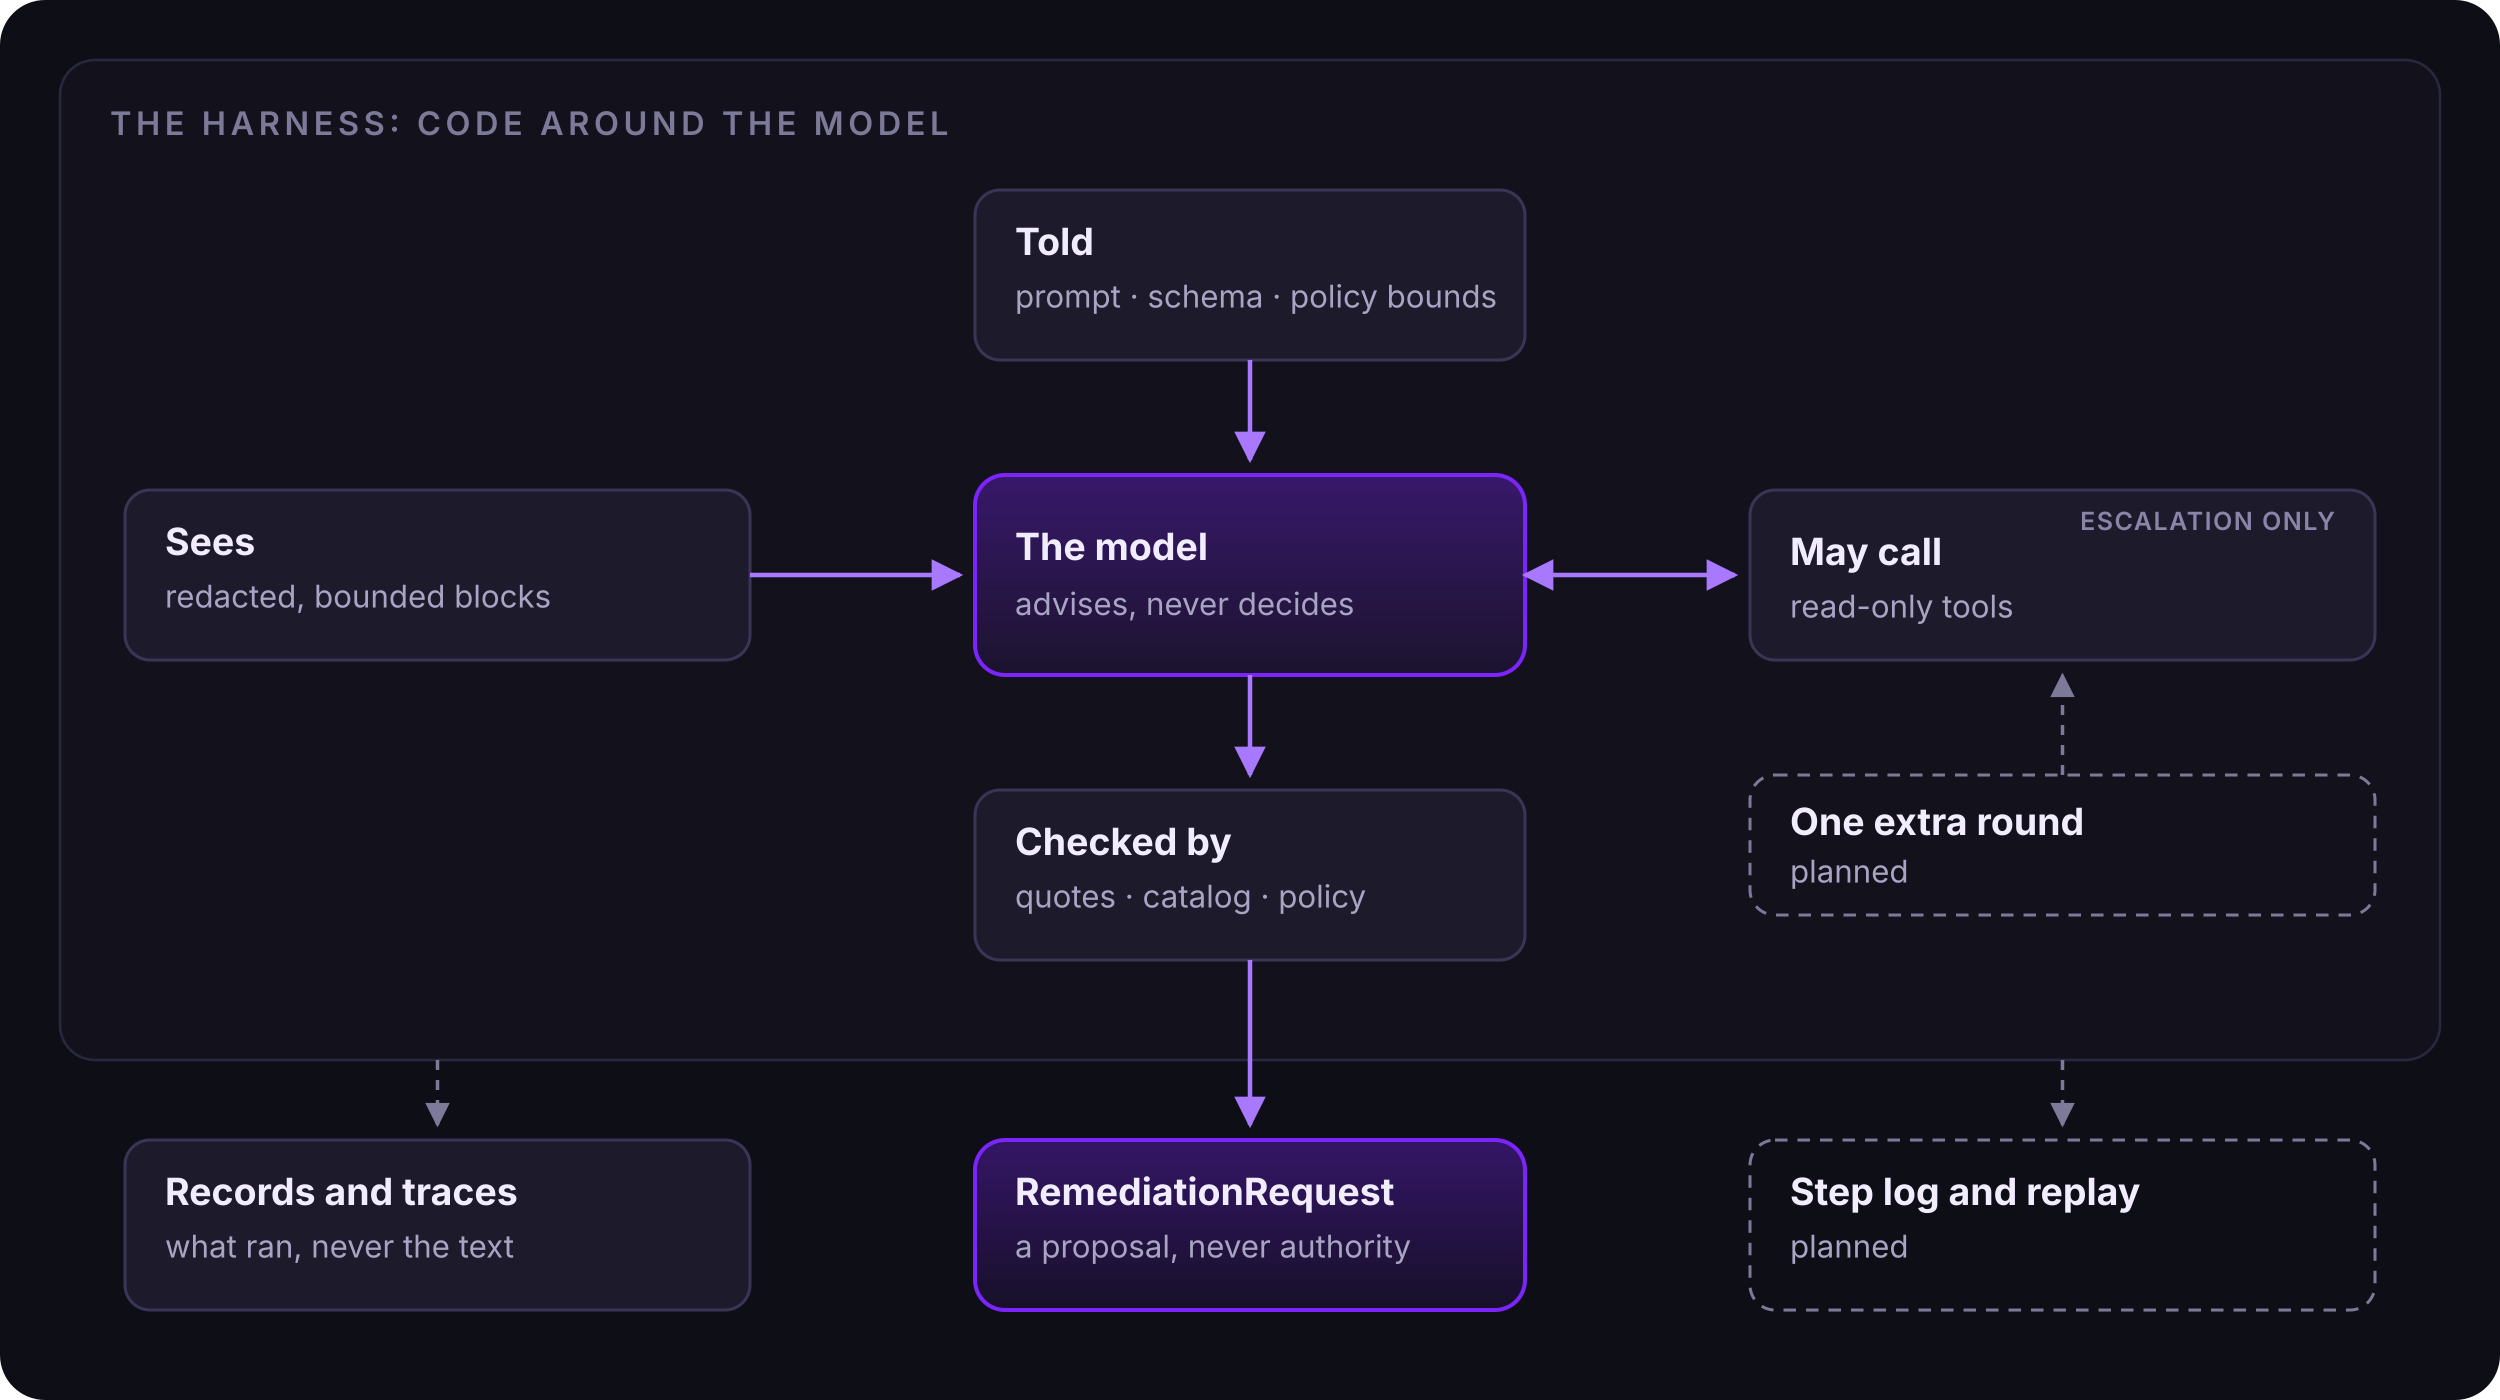
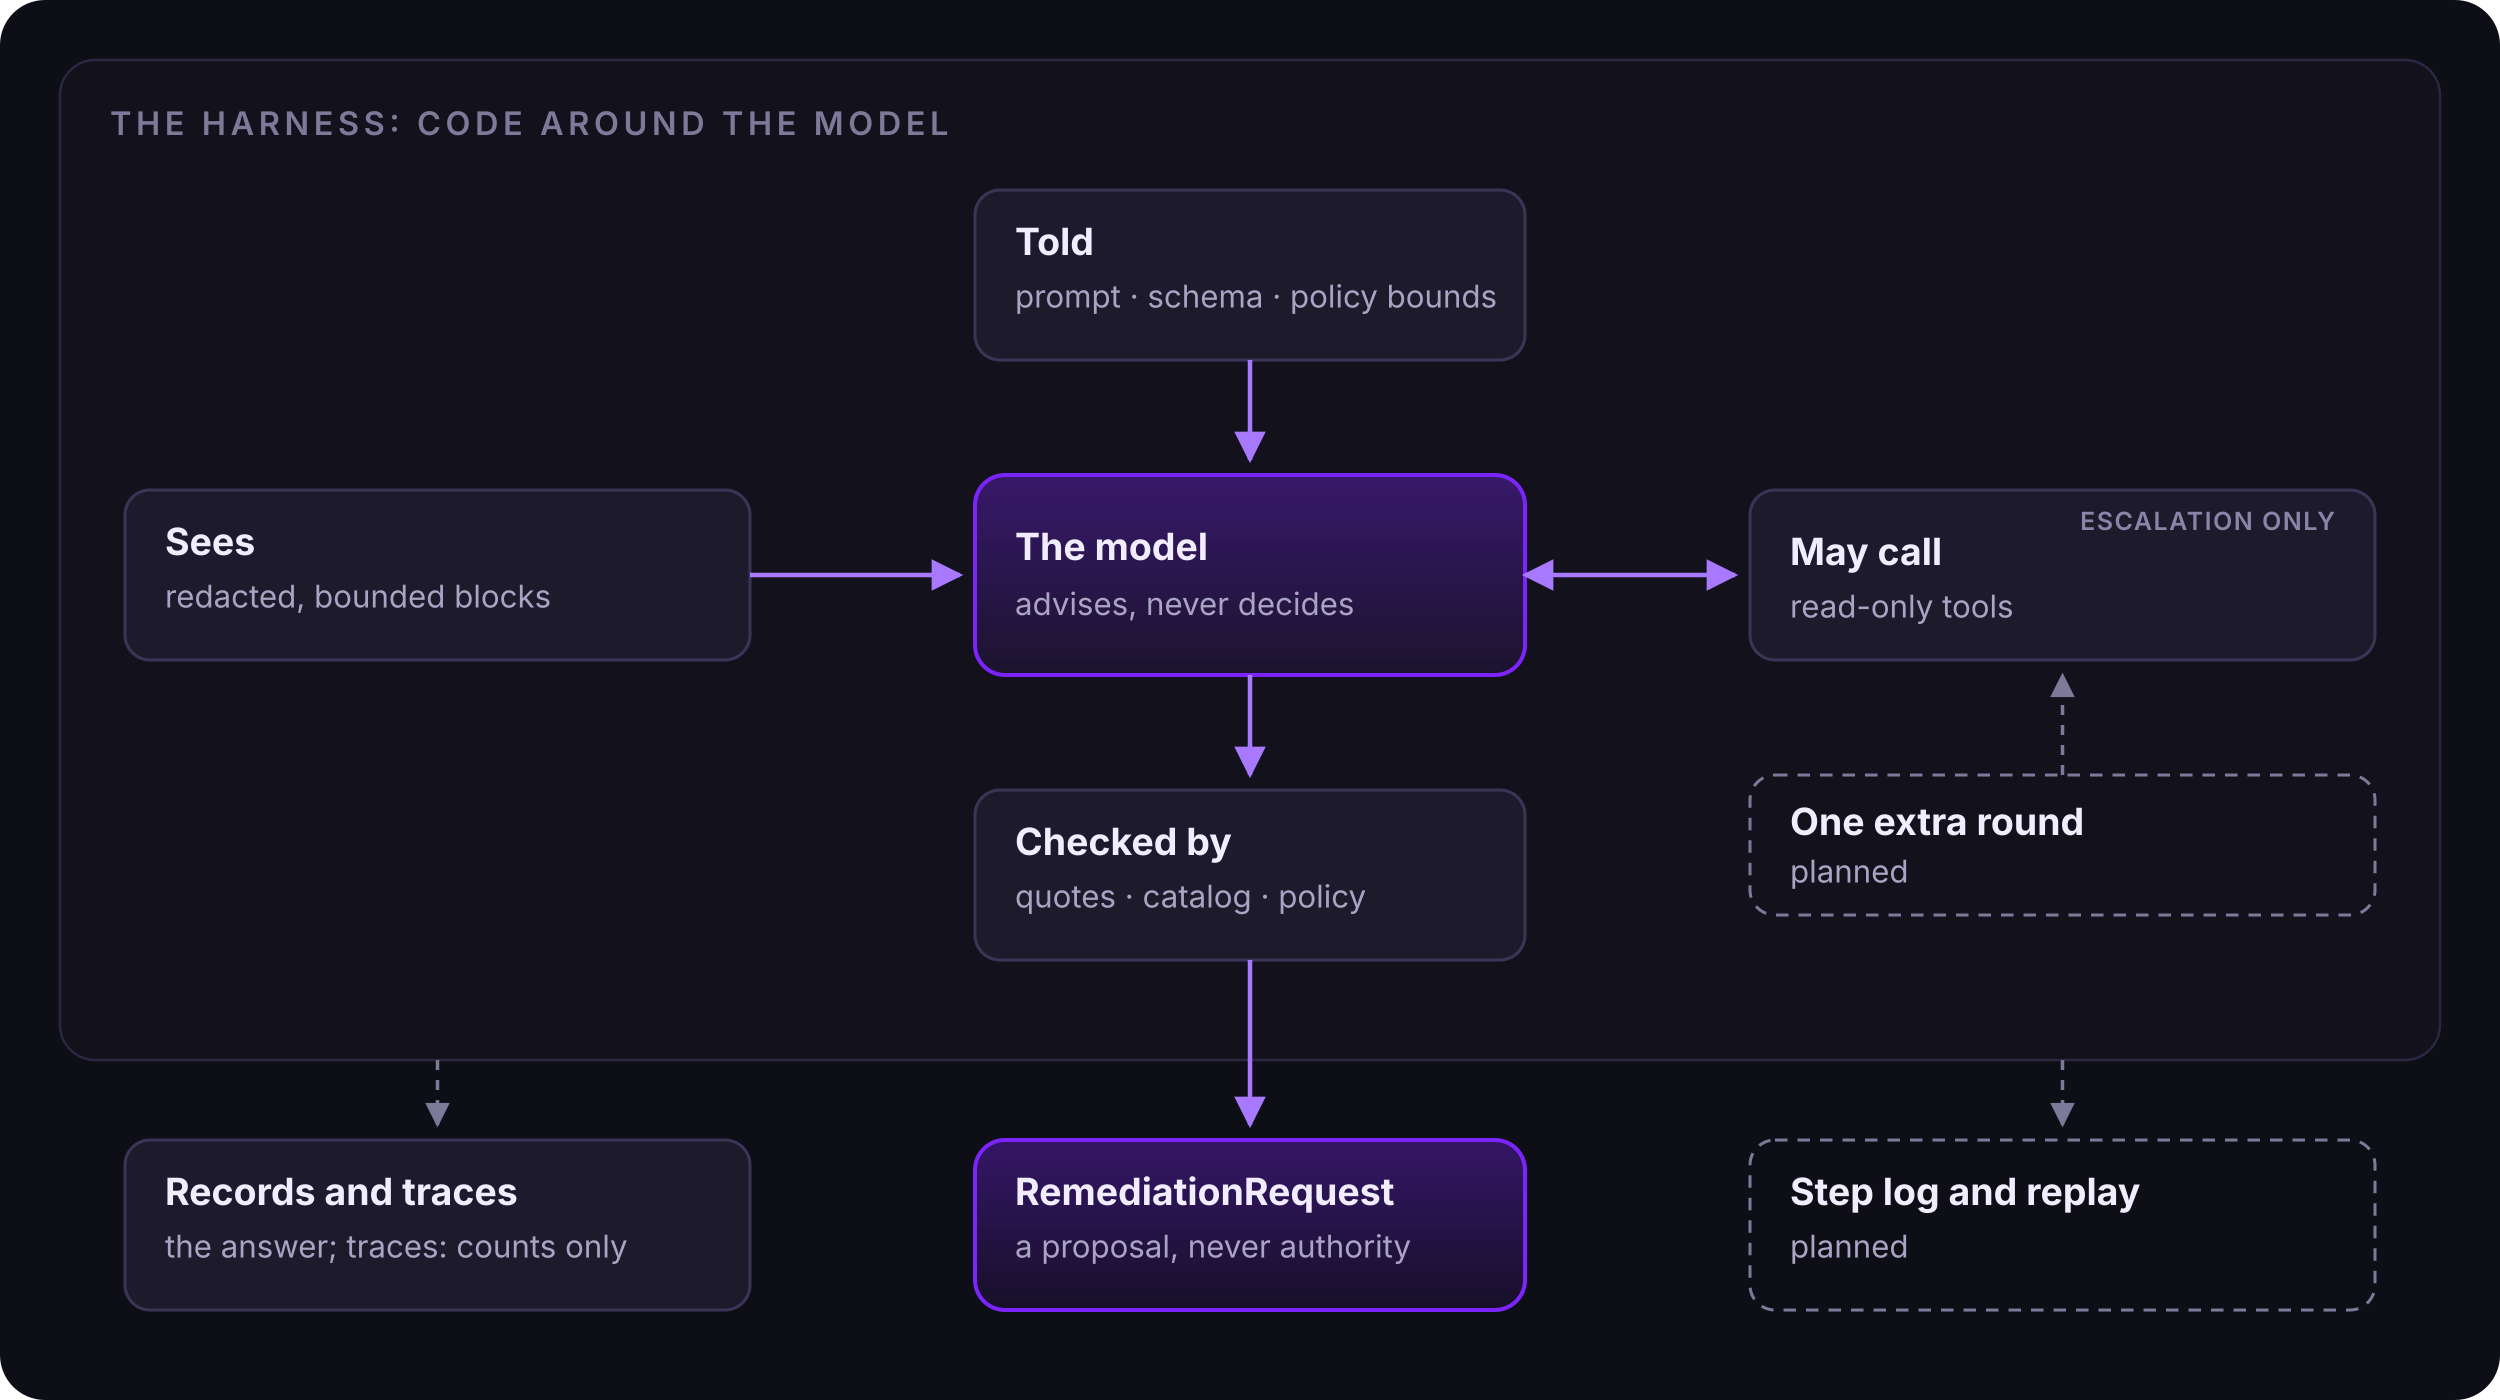
<svg xmlns="http://www.w3.org/2000/svg" viewBox="0 0 1000 560" role="img" aria-labelledby="t d" font-family="Inter, 'Segoe UI', system-ui, -apple-system, sans-serif">
  <defs>
    <marker id="a" viewBox="0 0 10 10" refX="9" refY="5" markerWidth="7" markerHeight="7" orient="auto-start-reverse">
      <path d="M0 0 10 5 0 10z" fill="#a879ff" />
    </marker>
    <marker id="m" viewBox="0 0 10 10" refX="9" refY="5" markerWidth="7" markerHeight="7" orient="auto-start-reverse">
      <path d="M0 0 10 5 0 10z" fill="#7d7999" />
    </marker>
    <linearGradient id="glow" x1="0" y1="0" x2="0" y2="1">
      <stop offset="0" stop-color="#7c24fc" stop-opacity=".35" />
      <stop offset="1" stop-color="#7c24fc" stop-opacity=".08" />
    </linearGradient>
    <style>
      .lane{fill:#13121c;stroke:#2a2740}
      .lanet{fill:#7d7999;font-size:13px;font-weight:600;letter-spacing:.14em}
      .box{fill:#1d1b2b;stroke:#3a3556;stroke-width:1.2}
      .key{fill:url(#glow);stroke:#7c24fc;stroke-width:1.6}
      .ext{fill:#16222a;stroke:#2f5d63;stroke-width:1.2}
      .pn{fill:#8a85a8;font-size:10px;font-weight:600;letter-spacing:.06em}
      .h{fill:#f1edff;font-size:15px;font-weight:650}
      .s{fill:#a9a4c4;font-size:12.5px}
      .id{fill:none;stroke:#7c24fc;stroke-opacity:.55;stroke-dasharray:5 5;stroke-width:1.2}
      .idt{fill:#a879ff;font-size:11.5px;font-weight:600;letter-spacing:.06em}
      .f{stroke:#a879ff;stroke-width:1.8;fill:none}
      .r{stroke:#7d7999;stroke-width:1.4;fill:none;stroke-dasharray:4 4}
      .lbl{fill:#c6a8ff;font-size:11.5px}
      .no{fill:#ff8fa3;font-size:11.5px;font-weight:600}
          .pl{fill:none;stroke:#7d7999;stroke-width:1.2;stroke-dasharray:5 4}
    </style>
  </defs>
  <rect width="1000" height="560" rx="18" fill="#0e0e16" />
  <rect class="lane" x="24" y="24" width="952" height="400" rx="14" />
  <text class="lanet" x="44" y="54">THE HARNESS: CODE AROUND THE MODEL</text>
  <rect class="box" x="390" y="76" width="220" height="68" rx="10" />
  <text class="h" x="406" y="102">Told</text>
  <text class="s" x="406" y="123">prompt · schema · policy bounds</text>
  <rect class="box" x="50" y="196" width="250" height="68" rx="10" />
  <text class="h" x="66" y="222">Sees</text>
  <text class="s" x="66" y="243">redacted, bounded blocks</text>
  <rect class="key" x="390" y="190" width="220" height="80" rx="12" />
  <text class="h" x="406" y="224">The model</text>
  <text class="s" x="406" y="246">advises, never decides</text>
  <rect class="box" x="700" y="196" width="250" height="68" rx="10" />
  <text class="pn" x="934" y="212" text-anchor="end">ESCALATION ONLY</text>
  <text class="h" x="716" y="226">May call</text>
  <text class="s" x="716" y="247">read-only tools</text>
  <rect class="pl" x="700" y="310" width="250" height="56" rx="10" />
  <text class="h" x="716" y="334">One extra round</text>
  <text class="s" x="716" y="353">planned</text>
  <rect class="box" x="390" y="316" width="220" height="68" rx="10" />
  <text class="h" x="406" y="342">Checked by</text>
  <text class="s" x="406" y="363">quotes · catalog · policy</text>
  <rect class="key" x="390" y="456" width="220" height="68" rx="12" />
  <text class="h" x="406" y="482">RemediationRequest</text>
  <text class="s" x="406" y="503">a proposal, never authority</text>
  <rect class="box" x="50" y="456" width="250" height="68" rx="10" />
  <text class="h" x="66" y="482">Records and traces</text>
-   <text class="s" x="66" y="503">what ran, never the text</text>
+   <text class="s" x="66" y="503">the answer; traces: counts only</text>
  <rect class="pl" x="700" y="456" width="250" height="68" rx="10" />
  <text class="h" x="716" y="482">Step log and replay</text>
  <text class="s" x="716" y="503">planned</text>
  <path class="f" d="M500 144V184" marker-end="url(#a)" />
  <path class="f" d="M300 230H384" marker-end="url(#a)" />
  <path class="f" d="M610 230H694" marker-end="url(#a)" marker-start="url(#a)" />
  <path class="f" d="M500 270V310" marker-end="url(#a)" />
  <path class="f" d="M500 384V450" marker-end="url(#a)" />
  <path class="r" d="M825 310V270" marker-end="url(#m)" />
  <path class="r" d="M175 424V450" marker-end="url(#m)" />
  <path class="r" d="M825 424V450" marker-end="url(#m)" />
</svg>
